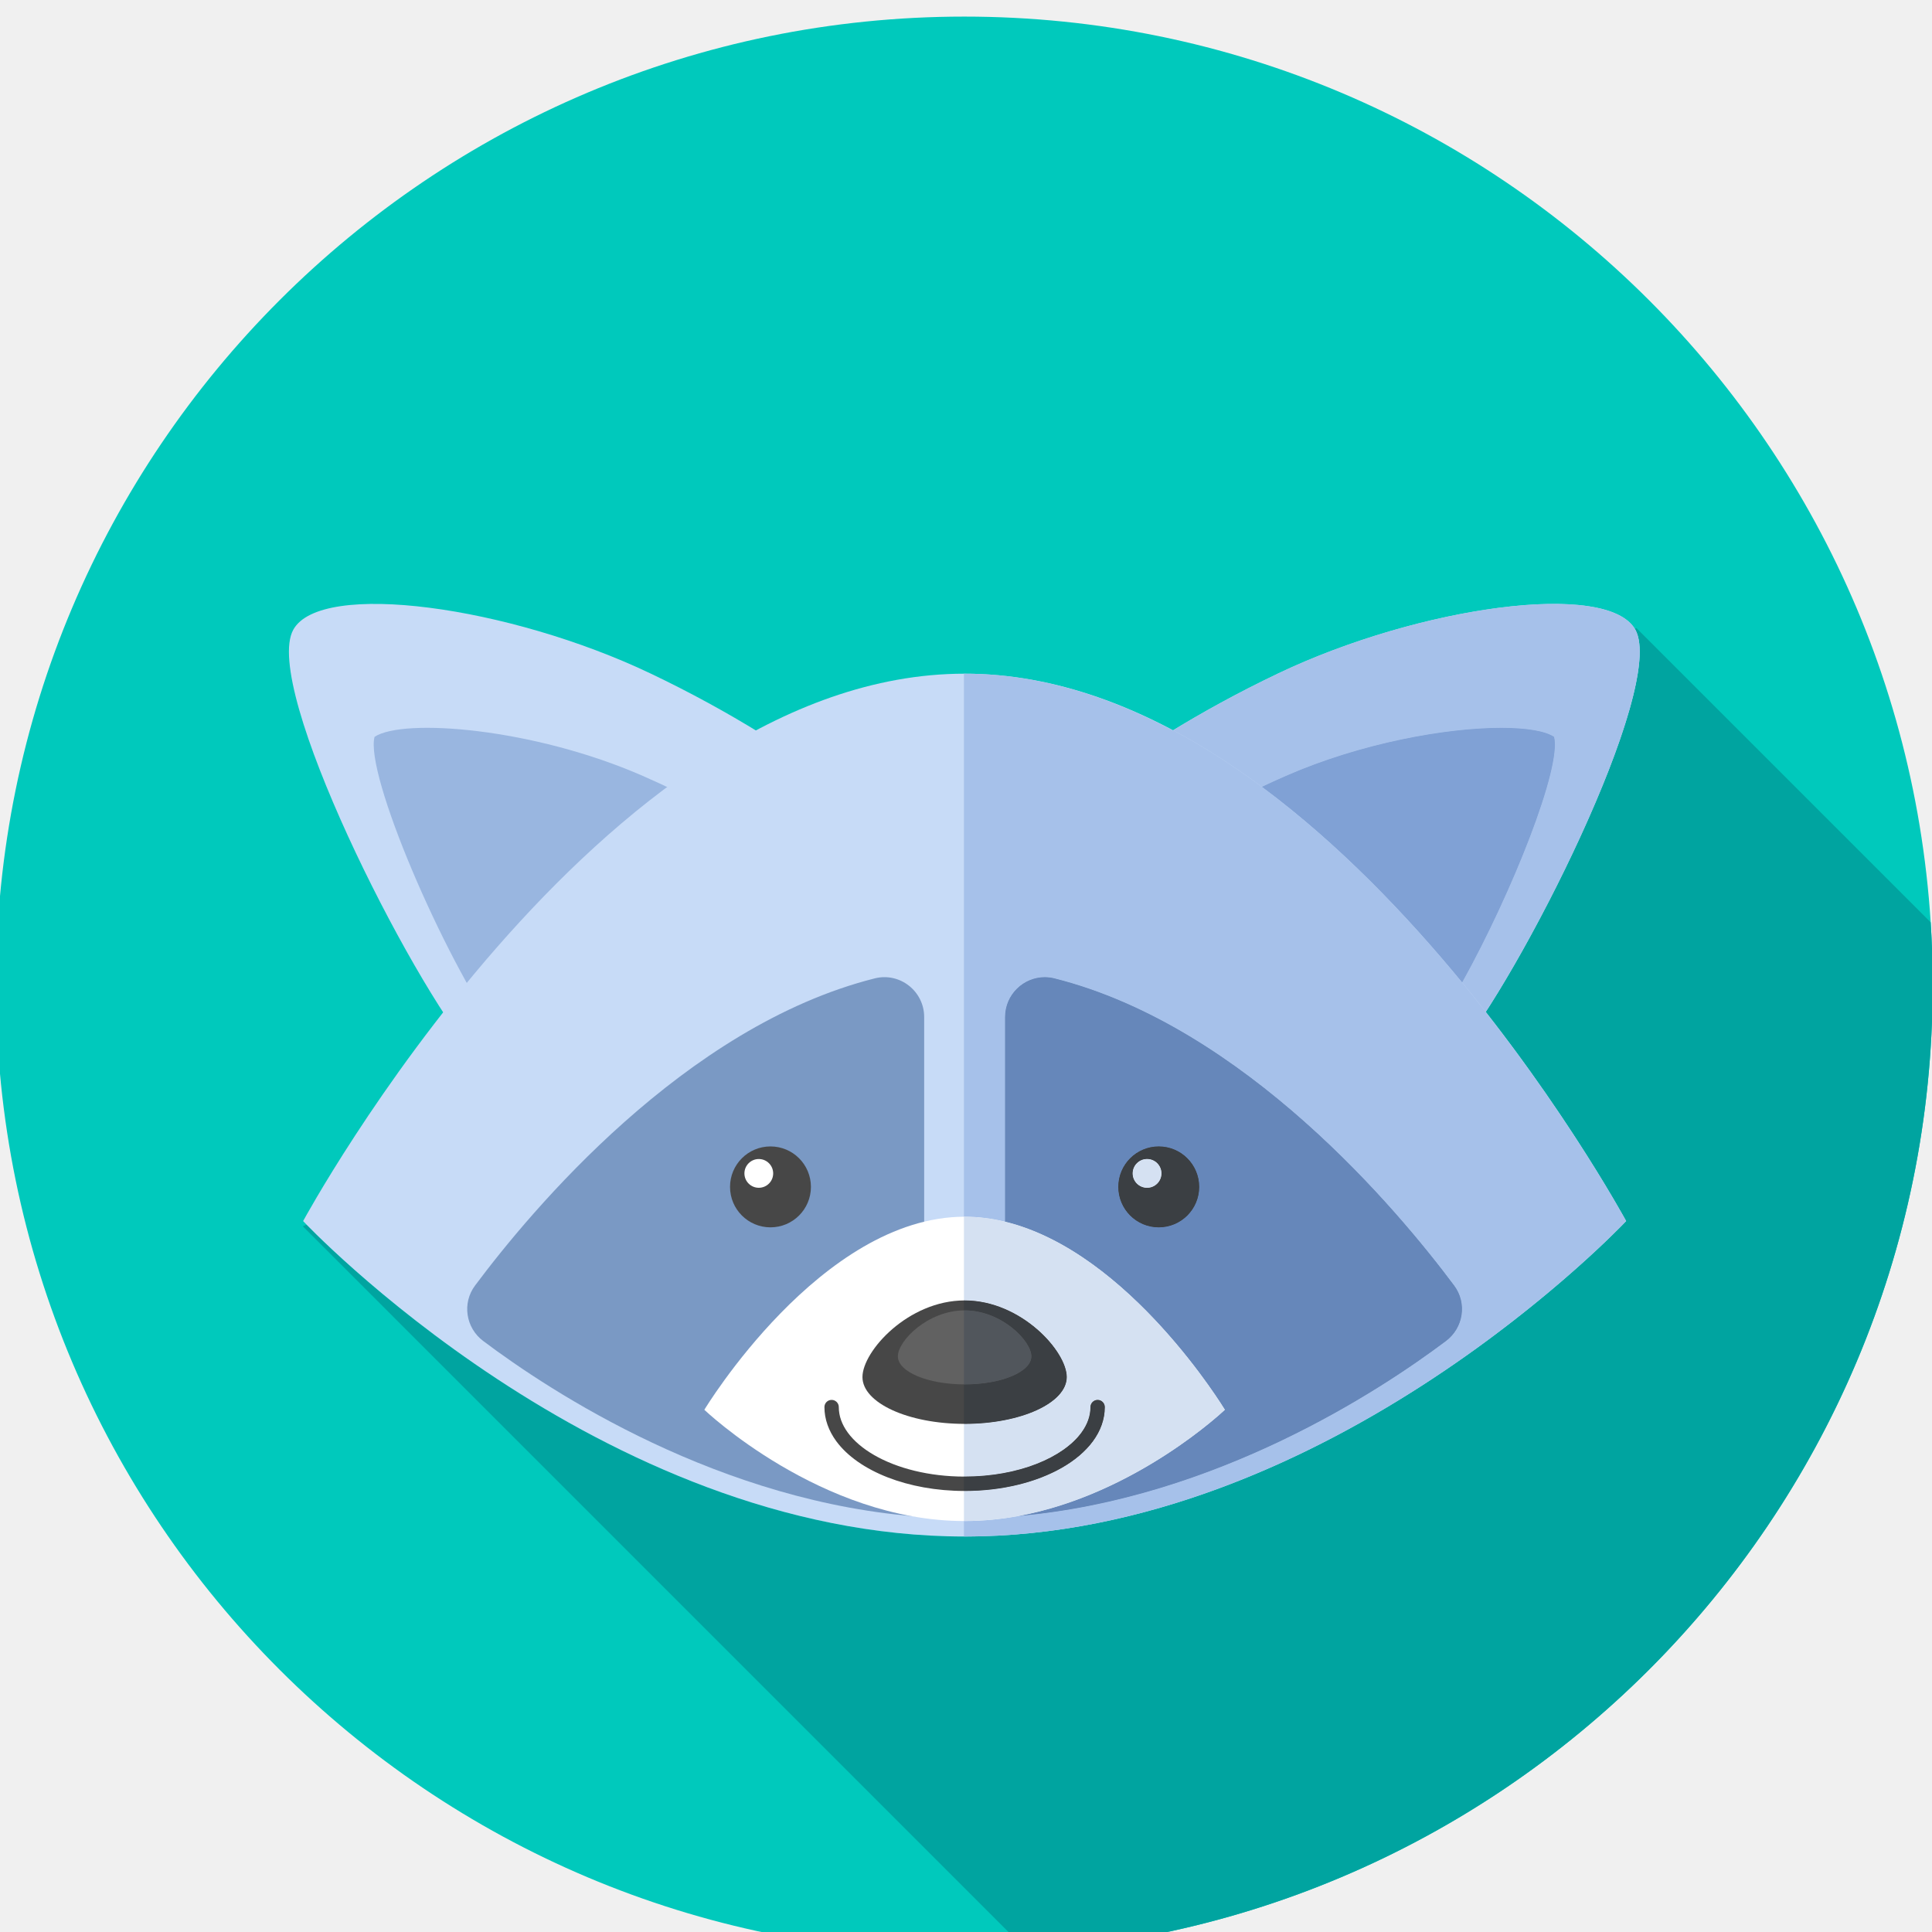
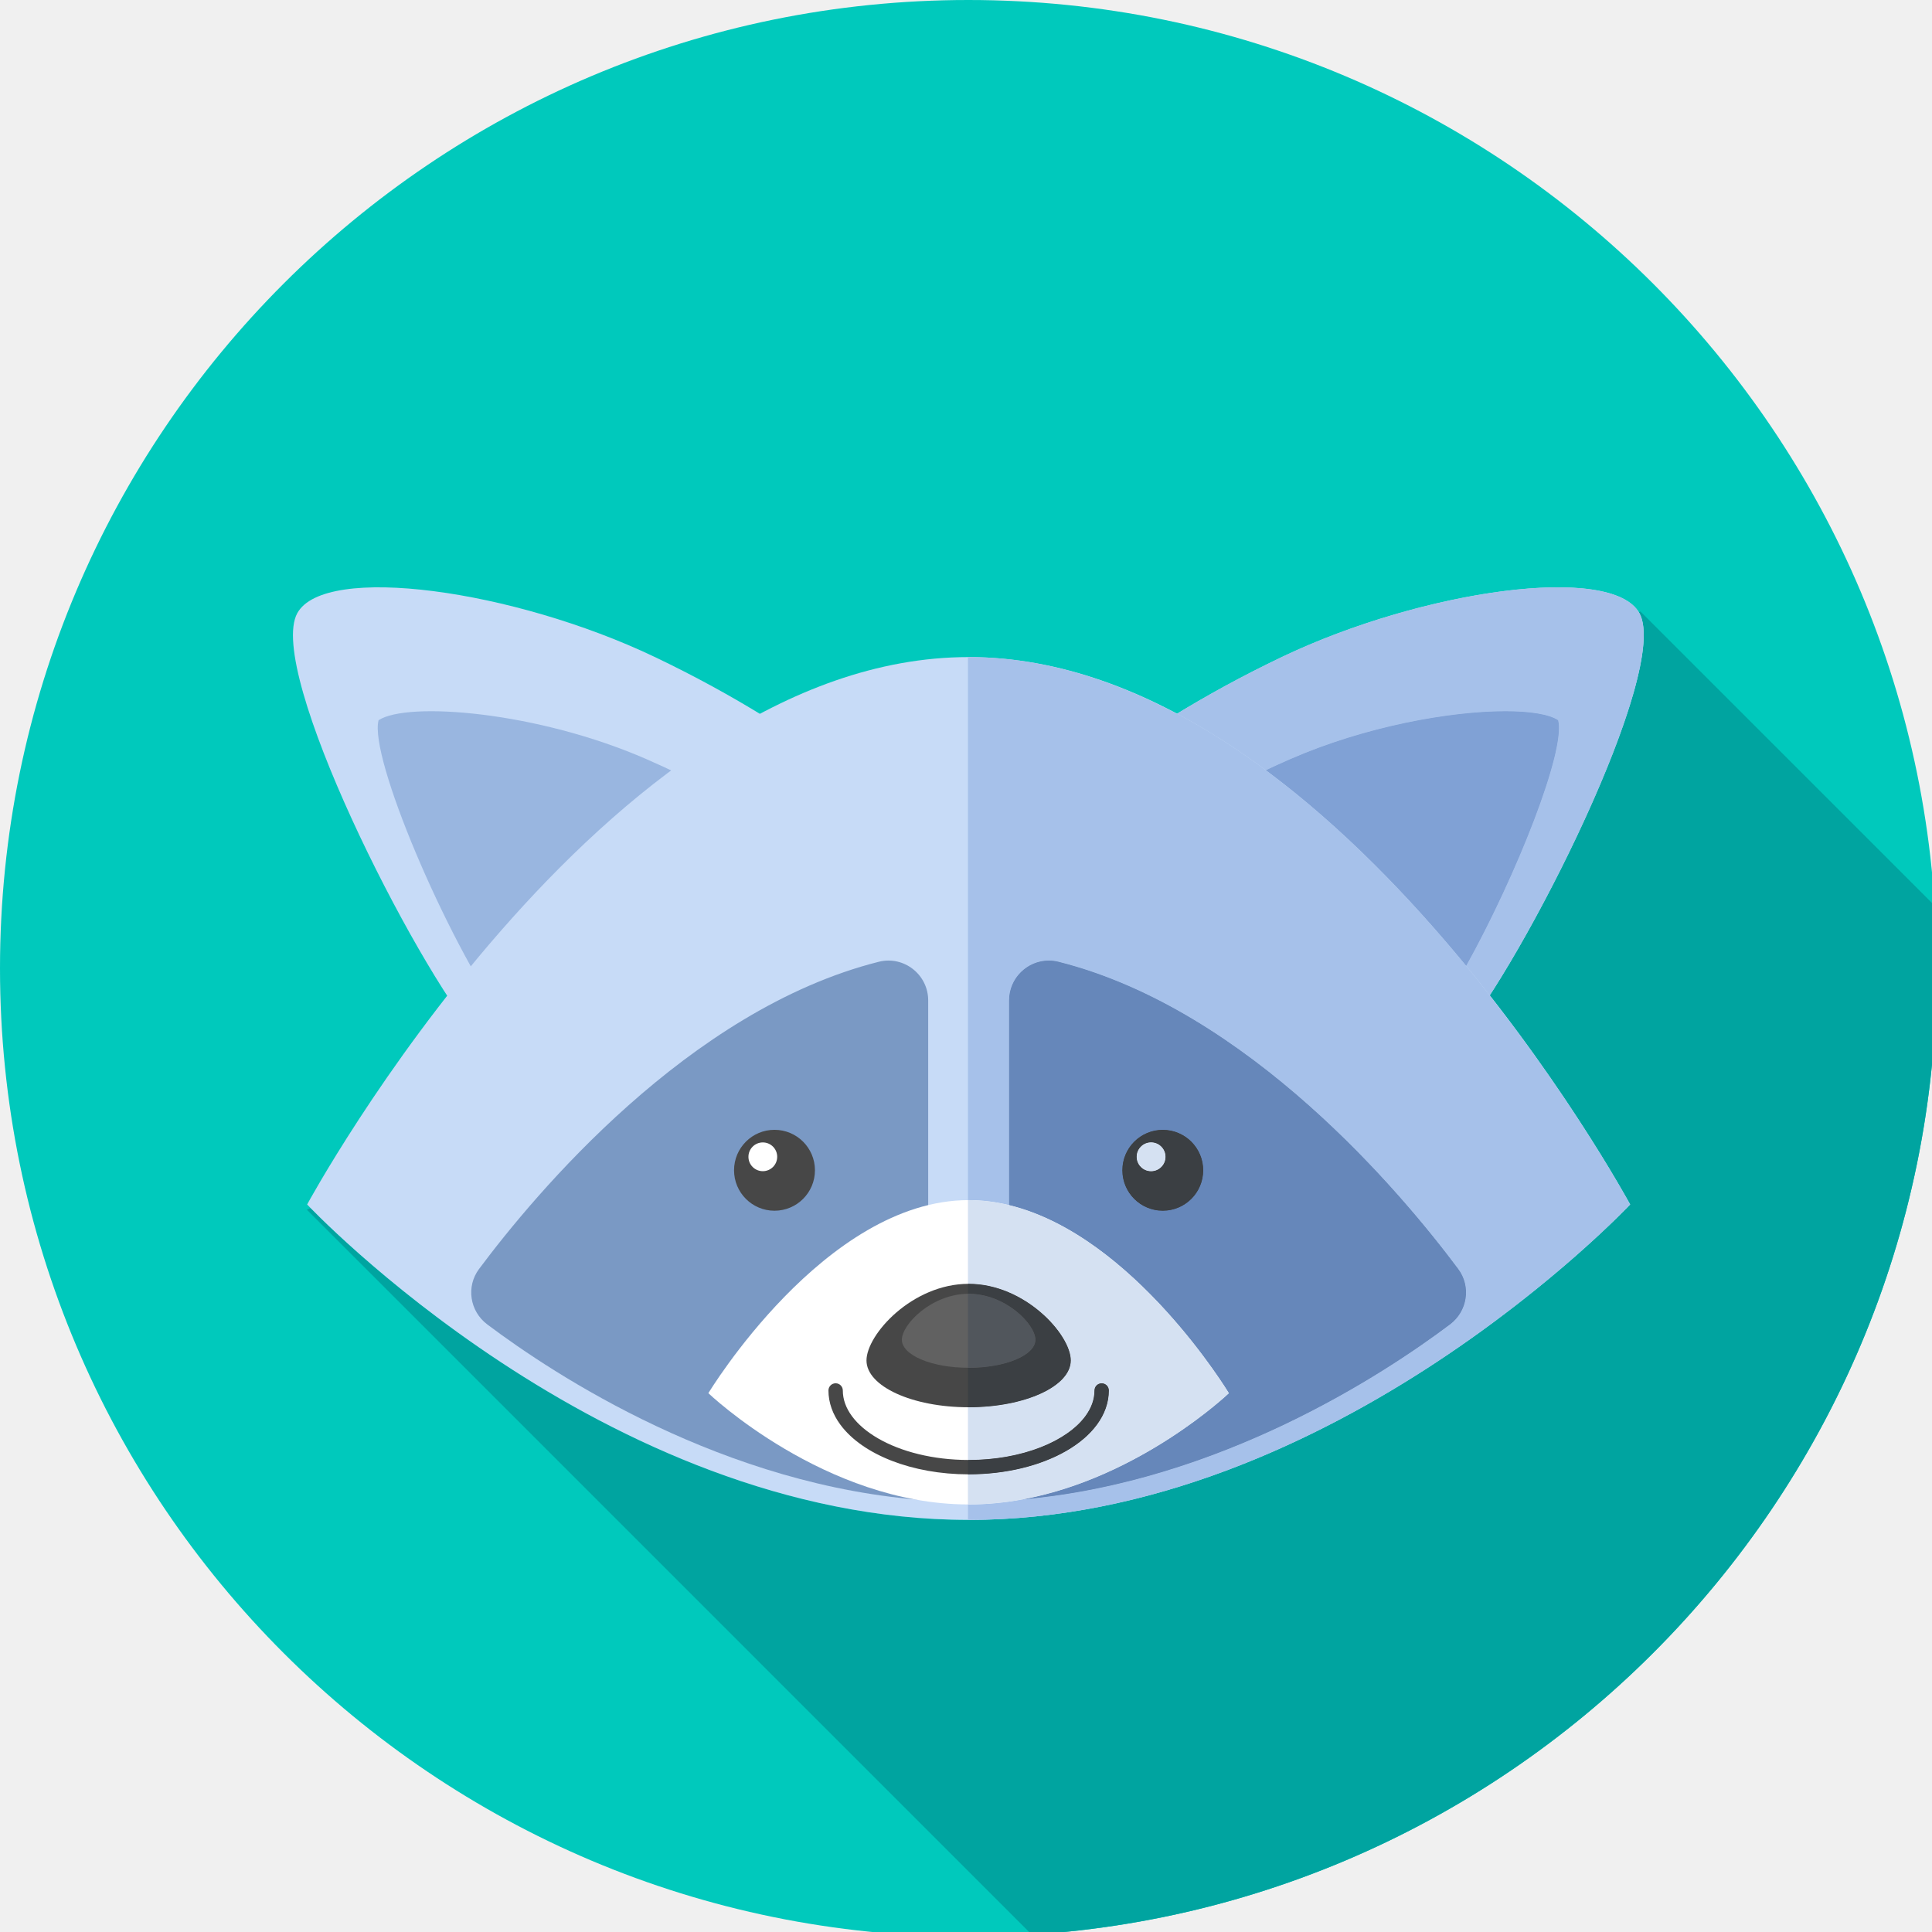
- <svg xmlns="http://www.w3.org/2000/svg" xmlns:xlink="http://www.w3.org/1999/xlink" version="1.1" x="0px" y="0px" width="174px" height="174px" viewBox="194.424 212.788 174 174" enable-background="new 194.424 212.788 174 174" xml:space="preserve">
+ <svg xmlns="http://www.w3.org/2000/svg" xmlns:xlink="http://www.w3.org/1999/xlink" version="1.1" x="0px" y="0px" width="174px" height="174px" viewBox="0 0 174 174" enable-background="new 0 0 174 174" xml:space="preserve">
  <defs>
</defs>
+   <path fill="#00C9BC" d="M174.424,87.212c0,48.166-39.047,87.212-87.213,87.212C39.047,174.424,0,135.378,0,87.212S39.047,0,87.211,0  C135.377,0,174.424,39.046,174.424,87.212" />
  <g>
    <defs>
-       <path id="SVGID_12_" d="M0,87.212c0,48.165,39.046,87.212,87.212,87.212    c48.165,0,87.212-39.047,87.212-87.212C174.424,39.046,135.377,0,87.212,0    C39.046,0,0,39.046,0,87.212" />
+       <path id="SVGID_2_" d="M0,87.212c0,48.165,39.046,87.211,87.212,87.211c48.165,0,87.212-39.046,87.212-87.211    C174.424,39.045,135.377,0,87.212,0C39.046,0,0,39.045,0,87.212" />
    </defs>
-     <clipPath id="SVGID_16_">
-       <use xlink:href="#SVGID_12_" overflow="visible" />
+     <clipPath id="SVGID_4_">
+       <use xlink:href="#SVGID_2_" overflow="visible" />
    </clipPath>
-     <g clip-path="url(#SVGID_16_)">
+     <g clip-path="url(#SVGID_4_)">
      <defs>
-         <polyline id="SVGID_14_" points="47.617,229.656 242.288,229.656 242.288,42.061 47.617,42.061      47.617,229.656    " />
+         <polyline id="SVGID_3_" points="27.633,233.854 239.533,233.854 239.533,55.068 27.633,55.068 27.633,233.854    " />
      </defs>
-       <clipPath id="SVGID_18_">
-         <use xlink:href="#SVGID_14_" overflow="visible" />
+       <clipPath id="SVGID_5_">
+         <use xlink:href="#SVGID_3_" overflow="visible" />
      </clipPath>
-       <path clip-path="url(#SVGID_18_)" fill="#EDB4C5" d="M126.174,165.258    c-7.942,3.972-16.578,6.769-25.673,8.16v0    C109.596,172.027,118.231,169.23,126.174,165.258 M126.215,165.237    c-0.003,0.001-0.005,0.002-0.007,0.003C126.21,165.24,126.212,165.239,126.215,165.237     M173.639,75.457c0.518,3.845,0.785,7.769,0.785,11.755l0,0    C174.424,83.226,174.156,79.301,173.639,75.457L173.639,75.457" />
-       <path clip-path="url(#SVGID_18_)" fill="#D64C6F" d="M140.757,42.576c0.145,0.31,0.253,0.686,0.328,1.12    c0.001,0,0.001,0.001,0.001,0.002c0.001,0.006,0.002,0.013,0.003,0.019    c0,0.001,0.001,0.002,0.001,0.003c0.001,0.006,0.002,0.012,0.003,0.018    c0,0.002,0.001,0.004,0.001,0.006c0.001,0.004,0.002,0.01,0.002,0.014    c0.001,0.003,0.001,0.006,0.002,0.01c0.001,0.003,0.001,0.006,0.002,0.01    c0,0.005,0.001,0.01,0.002,0.015c0,0.002,0.001,0.004,0.001,0.007    c0.001,0.005,0.002,0.011,0.003,0.017c0,0.002,0,0.004,0.001,0.006    c0.001,0.006,0.002,0.013,0.003,0.019c0,0.001,0,0.001,0,0.002    c0.07,0.458,0.105,0.978,0.109,1.548v0.012c0,0.056,0,0.114,0,0.171v0.011    c-0.004,0.623-0.044,1.303-0.117,2.033c-0.901,8.97-6.827,25.235-11.997,30.015    c4.427,8.431,7.294,17.378,7.361,25.342c0,0.002,0,0.003,0,0.005    c0,0.029,0,0.058,0.001,0.088c0,0.003,0,0.007,0,0.01c0,0.028,0,0.057,0,0.085    c0,0.003,0,0.006,0,0.009c0,0.029,0,0.059,0,0.088l0,0l0,0l0,0    c0,14.535-35.104,37.709-49.365,37.709c-8.204,0-27.313-9.028-39.206-20.156l52.605,52.605    c9.095-1.391,17.73-4.188,25.673-8.16c0.012-0.006,0.021-0.011,0.034-0.017    c0.002-0.001,0.004-0.002,0.007-0.003c28.584-14.317,48.209-43.88,48.209-78.025    c0-3.986-0.268-7.911-0.785-11.755L140.757,42.576" />
+       <path clip-path="url(#SVGID_5_)" fill="#43D0D9" d="M174.245,81.573c0.118,1.863,0.179,3.746,0.179,5.639l0,0    C174.424,85.318,174.363,83.436,174.245,81.573L174.245,81.573" />
+       <path clip-path="url(#SVGID_5_)" fill="#00A4A0" d="M147.741,55.069l-0.146,0.065c0.018,0.029,0.034,0.058,0.051,0.088    c2.438,4.429-7.066,24.522-13.474,34.418c7.858,10.031,12.567,18.699,12.641,18.834c0,0,0,0,0,0s0.001,0,0.001,0.001l0,0l0,0l0,0    l0,0l0,0c0,0-0.012,0.012-0.033,0.035c-1.063,1.118-27.315,28.375-59.543,28.375l-0.032-0.001    c-30.829-0.016-56.18-24.964-59.235-28.089l-0.338,0.151l65.29,65.291c45.502-2.942,81.501-40.781,81.501-87.027    c0-1.894-0.061-3.776-0.179-5.639L147.741,55.069" />
    </g>
  </g>
+   <path fill="#C7DBF7" d="M43.085,93.572c-5.804-6.817-19.146-33.194-16.31-38.35c2.47-4.484,19.467-2.119,32.17,3.935  c7.287,3.473,13.156,7.27,17.537,10.625C65.35,77.712,54.217,85.642,43.085,93.572" />
+   <path fill="#99B6E0" d="M45.413,91.914c-5.235-7.439-12.199-23.747-11.317-27.05c2.594-1.707,14.281-0.8,24.158,3.521  c4.081,1.785,8.002,3.896,11.508,6.185L45.413,91.914z" />
+   <path fill="#C7DBF7" d="M131.338,93.572c5.805-6.817,19.146-33.194,16.309-38.35c-2.469-4.484-19.465-2.119-32.168,3.935  c-7.288,3.473-13.157,7.27-17.537,10.625C109.074,77.712,120.206,85.642,131.338,93.572" />
+   <path fill="#99B6E0" d="M129.01,91.914c5.235-7.439,12.199-23.747,11.317-27.05c-2.595-1.707-14.281-0.8-24.158,3.521  c-4.081,1.785-8.002,3.896-11.507,6.185L129.01,91.914" />
+   <path fill="#C7DBF7" d="M146.814,108.477c0,0-26.674,28.409-59.576,28.409c-32.903,0-59.576-28.409-59.576-28.409  s26.673-49.299,59.576-49.299C120.141,59.178,146.814,108.477,146.814,108.477" />
+   <path fill="#7A99C4" d="M79.147,86.619c-17.136,4.313-31.003,20.968-36.001,27.665c-1.182,1.582-0.842,3.809,0.736,4.994  c6.024,4.529,21.36,14.628,39.713,15.854V90.102C83.596,87.773,81.404,86.052,79.147,86.619" />
+   <path fill="#7A99C4" d="M90.881,135.133c18.352-1.227,33.688-11.326,39.711-15.854c1.578-1.186,1.918-3.412,0.738-4.993  c-4.998-6.698-18.867-23.354-36.002-27.665c-2.257-0.568-4.447,1.153-4.447,3.481V135.133" />
+   <path fill="#FFFFFF" d="M110.68,125.473c0,0-10.495,10.021-23.441,10.021c-12.947,0-23.442-10.021-23.442-10.021  s10.495-17.388,23.442-17.388C100.185,108.085,110.68,125.473,110.68,125.473" />
+   <path fill="#474747" d="M96.438,122.524c0,2.329-4.119,4.217-9.199,4.217c-5.082,0-9.201-1.888-9.201-4.217s4.119-6.9,9.201-6.9  C92.318,115.624,96.438,120.195,96.438,122.524" />
+   <path fill="#616161" d="M93.25,120.659c0,1.396-2.692,2.527-6.012,2.527c-3.32,0-6.013-1.132-6.013-2.527  c0-1.396,2.692-4.138,6.013-4.138C90.558,116.521,93.25,119.263,93.25,120.659" />
+   <path fill="#474747" d="M98.57,125.229c-0.001,0.8-0.276,1.568-0.816,2.306c-0.807,1.104-2.224,2.108-4.053,2.818  c-1.828,0.712-4.059,1.136-6.463,1.135c-3.207,0.001-6.104-0.755-8.147-1.937c-1.023-0.589-1.83-1.282-2.369-2.017  c-0.54-0.738-0.815-1.506-0.816-2.306c0-0.358-0.29-0.647-0.647-0.647s-0.647,0.29-0.647,0.647  c-0.001,1.108,0.394,2.157,1.066,3.072c1.013,1.375,2.633,2.48,4.628,3.259c1.997,0.777,4.377,1.223,6.934,1.224  c3.409-0.002,6.503-0.791,8.794-2.109c1.145-0.661,2.093-1.456,2.766-2.374c0.673-0.915,1.068-1.964,1.067-3.072  c0-0.358-0.29-0.647-0.647-0.647S98.57,124.872,98.57,125.229L98.57,125.229" />
+   <path fill="#474747" d="M73.396,105.398c0,2.012-1.631,3.643-3.644,3.643c-2.011,0-3.642-1.631-3.642-3.643  c0-2.013,1.631-3.644,3.642-3.644C71.766,101.755,73.396,103.386,73.396,105.398" />
+   <path fill="#FFFFFF" d="M69.996,104.184c0,0.716-0.58,1.295-1.295,1.295s-1.295-0.579-1.295-1.295c0-0.715,0.58-1.295,1.295-1.295  S69.996,103.469,69.996,104.184" />
+   <path fill="#474747" d="M108.365,105.398c0,2.012-1.631,3.643-3.644,3.643c-2.011,0-3.642-1.631-3.642-3.643  c0-2.013,1.631-3.644,3.642-3.644C106.734,101.755,108.365,103.386,108.365,105.398" />
+   <path fill="#FFFFFF" d="M104.965,104.184c0,0.716-0.58,1.295-1.295,1.295s-1.295-0.579-1.295-1.295c0-0.715,0.58-1.295,1.295-1.295  S104.965,103.469,104.965,104.184" />
  <g>
    <defs>
-       <path id="SVGID_8_" d="M0.206,301.496c0,48.164,39.045,87.211,87.211,87.211    s87.211-39.047,87.211-87.211c0-48.167-39.045-87.212-87.211-87.212    S0.206,253.329,0.206,301.496" />
+       <polyline id="SVGID_1_" points="87.176,136.887 148.038,136.887 148.038,52.896 87.176,52.896 87.176,136.887   " />
    </defs>
-     <clipPath id="SVGID_20_">
-       <use xlink:href="#SVGID_8_" overflow="visible" />
-     </clipPath>
-     <g clip-path="url(#SVGID_20_)">
-       <defs>
-         <polyline id="SVGID_10_" points="28.921,446.904 244.876,446.904 244.876,258.096 28.921,258.096      28.921,446.904    " />
-       </defs>
-       <clipPath id="SVGID_22_">
-         <use xlink:href="#SVGID_10_" overflow="visible" />
-       </clipPath>
-       <path clip-path="url(#SVGID_22_)" fill="#275172" d="M146.407,258.464    c0.022,0.039,0.044,0.079,0.065,0.121c0,0,0,0,0,0.001    c0.004,0.006,0.006,0.011,0.009,0.017c0.001,0.001,0.001,0.001,0.002,0.002    c0.003,0.005,0.005,0.01,0.008,0.016c0,0,0.001,0.001,0.001,0.002    c0.003,0.005,0.006,0.011,0.008,0.016c0.001,0.001,0.001,0.002,0.002,0.002    c0.002,0.005,0.005,0.011,0.008,0.017c0,0.001,0.001,0.001,0.001,0.002    c0.003,0.005,0.005,0.011,0.008,0.016c0,0.001,0.001,0.002,0.001,0.003    c0.003,0.005,0.006,0.012,0.009,0.017c0,0,0,0.001,0,0.001    c0.003,0.006,0.006,0.012,0.009,0.018c0,0.001,0,0.001,0.001,0.002    c0.002,0.006,0.005,0.012,0.008,0.018c0,0,0.001,0.001,0.001,0.001    c0.003,0.006,0.005,0.012,0.008,0.018c0,0,0.001,0.001,0.001,0.001    c0.035,0.08,0.068,0.162,0.1,0.248v0c0.006,0.014,0.011,0.028,0.016,0.042    l0.001,0.001c0.002,0.007,0.005,0.014,0.007,0.021v0    c0.003,0.007,0.005,0.014,0.008,0.021c0,0,0,0.001,0,0.001    c0.025,0.073,0.05,0.148,0.072,0.227v0.001c0.005,0.015,0.009,0.03,0.014,0.045    c0,0.001,0,0.001,0,0.002c0.002,0.007,0.004,0.014,0.006,0.021    c0.001,0.001,0.001,0.002,0.001,0.003c0.002,0.006,0.004,0.013,0.006,0.02    c0,0.001,0.001,0.002,0.001,0.004c0.002,0.007,0.004,0.013,0.006,0.02    c0,0.001,0,0.003,0.001,0.004c0.002,0.006,0.003,0.013,0.005,0.019    c0,0.001,0.001,0.004,0.001,0.005c0.002,0.006,0.004,0.013,0.006,0.019    c0,0.001,0,0.003,0.001,0.004c0.002,0.007,0.003,0.013,0.005,0.02    c0,0.001,0.001,0.003,0.001,0.004c0.002,0.007,0.004,0.015,0.006,0.022    c0,0,0,0.001,0,0.001c0.002,0.008,0.004,0.015,0.006,0.022    c0,0,0,0.002,0.001,0.002c0.01,0.042,0.02,0.082,0.029,0.125c0,0,0,0,0,0    c0.002,0.008,0.004,0.016,0.005,0.024c0.001,0.001,0.001,0.002,0.001,0.003    c0.002,0.007,0.003,0.015,0.005,0.022c0.001,0.002,0.001,0.003,0.001,0.005    c0.002,0.007,0.003,0.012,0.004,0.019c0.001,0.003,0.002,0.007,0.003,0.01    c0.001,0.005,0.002,0.01,0.003,0.015c0.001,0.004,0.001,0.007,0.002,0.011    c0.001,0.004,0.002,0.008,0.003,0.013c0.001,0.004,0.002,0.008,0.003,0.013    s0.002,0.008,0.002,0.013c0.001,0.005,0.002,0.009,0.003,0.014    c0.001,0.003,0.002,0.006,0.002,0.01c0.001,0.005,0.003,0.011,0.004,0.016    c0,0.003,0.001,0.006,0.002,0.01c0.001,0.005,0.002,0.011,0.003,0.016    c0,0.003,0.001,0.006,0.002,0.009c0.001,0.006,0.002,0.011,0.003,0.017    c0,0.003,0.001,0.006,0.002,0.01c0.001,0.005,0.002,0.011,0.003,0.017    c0,0.002,0.001,0.005,0.001,0.007c0.001,0.006,0.003,0.013,0.004,0.019    c0,0.002,0.001,0.004,0.001,0.006c0.001,0.007,0.002,0.013,0.004,0.02    c0,0.001,0,0.002,0,0.004c0.002,0.007,0.003,0.015,0.004,0.022l0.001,0    c1.378,7.828-6.289,31.51-13.296,39.507c5.8,8.497,9.833,16.106,11.485,19.375    c0.55,1.087,0.836,1.693,0.836,1.693l-45.995,28.379l-0.905,0.555l-9.323,5.75    c-0.709,0.437-1.51,0.654-2.311,0.654c-0.198,0-0.397-0.013-0.595-0.04    c-0.599-0.081-1.184-0.286-1.717-0.614l-9.146-5.639l-0.176-0.111l-0.904-0.555    L29.179,320.781l-0.258,0.139l67.344,67.344c44.011-4.435,78.363-41.591,78.363-86.768    c0-5.586-0.524-11.045-1.528-16.339L146.407,258.464" />
-     </g>
-   </g>
-   <path fill="#00C9BC" d="M368.485,301.495c0,48.166-39.047,87.212-87.213,87.212  c-48.164,0-87.211-39.046-87.211-87.212s39.047-87.212,87.211-87.212  C329.438,214.283,368.485,253.329,368.485,301.495" />
-   <g>
-     <defs>
-       <path id="SVGID_4_" d="M194.062,301.495c0,48.165,39.046,87.211,87.212,87.211    c48.165,0,87.212-39.046,87.212-87.211c0-48.167-39.047-87.212-87.212-87.212    C233.107,214.283,194.062,253.328,194.062,301.495" />
-     </defs>
-     <clipPath id="SVGID_24_">
-       <use xlink:href="#SVGID_4_" overflow="visible" />
-     </clipPath>
-     <g clip-path="url(#SVGID_24_)">
-       <defs>
-         <polyline id="SVGID_6_" points="221.694,448.138 433.595,448.138 433.595,269.352 221.694,269.352      221.694,448.138    " />
-       </defs>
-       <clipPath id="SVGID_26_">
-         <use xlink:href="#SVGID_6_" overflow="visible" />
-       </clipPath>
-       <path clip-path="url(#SVGID_26_)" fill="#43D0D9" d="M368.306,295.856    c0.119,1.863,0.18,3.746,0.18,5.639l0,0C368.485,299.602,368.425,297.719,368.306,295.856    L368.306,295.856" />
-       <path clip-path="url(#SVGID_26_)" fill="#00A4A0" d="M341.803,269.353l-0.146,0.065    c0.018,0.029,0.034,0.058,0.051,0.088c2.438,4.429-7.066,24.522-13.474,34.418    c7.858,10.031,12.567,18.699,12.641,18.834v0.001c0.001,0,0.001,0,0.001,0.001l0,0l0,0l0,0l0,0    l0,0c0,0-0.015,0.016-0.044,0.046c-1.21,1.271-27.401,28.364-59.532,28.364l-0.032-0.001    c-30.829-0.017-56.18-24.964-59.235-28.089l-0.338,0.151l65.29,65.291    c45.502-2.943,81.501-40.782,81.501-87.027c0-1.894-0.061-3.776-0.18-5.639    L341.803,269.353" />
-     </g>
-   </g>
-   <path fill="#C7DBF7" d="M237.146,307.855c-5.804-6.817-19.146-33.194-16.31-38.35  c2.47-4.484,19.467-2.119,32.17,3.935c7.287,3.473,13.156,7.27,17.537,10.625  C259.411,291.995,248.278,299.925,237.146,307.855" />
-   <path fill="#99B6E0" d="M239.475,306.197c-5.235-7.439-12.199-23.747-11.317-27.05  c2.594-1.707,14.281-0.8,24.158,3.521c4.081,1.785,8.002,3.896,11.508,6.185  L239.475,306.197z" />
-   <path fill="#C7DBF7" d="M325.399,307.855c5.805-6.817,19.146-33.194,16.309-38.35  c-2.469-4.484-19.465-2.119-32.168,3.935c-7.288,3.473-13.157,7.27-17.537,10.625  C303.136,291.995,314.268,299.925,325.399,307.855" />
-   <path fill="#99B6E0" d="M323.071,306.197c5.235-7.439,12.199-23.747,11.317-27.05  c-2.595-1.707-14.281-0.8-24.158,3.521c-4.081,1.785-8.002,3.896-11.507,6.185  L323.071,306.197" />
-   <path fill="#C7DBF7" d="M340.876,322.76c0,0-26.674,28.409-59.576,28.409  c-32.903,0-59.576-28.409-59.576-28.409s26.673-49.299,59.576-49.299  C314.202,273.461,340.876,322.76,340.876,322.76" />
-   <path fill="#7A99C4" d="M273.209,300.902c-17.136,4.312-31.003,20.968-36.001,27.665  c-1.182,1.582-0.842,3.809,0.736,4.994c6.024,4.529,21.36,14.628,39.713,15.854v-45.031  C277.657,302.057,275.466,300.335,273.209,300.902" />
-   <path fill="#7A99C4" d="M284.942,349.416c18.352-1.227,33.688-11.326,39.711-15.854  c1.578-1.186,1.918-3.412,0.738-4.993c-4.998-6.698-18.867-23.354-36.002-27.665  c-2.257-0.568-4.447,1.153-4.447,3.481V349.416" />
-   <path fill="#FFFFFF" d="M304.741,339.756c0,0-10.495,10.021-23.441,10.021  c-12.947,0-23.442-10.021-23.442-10.021s10.495-17.388,23.442-17.388  C294.246,322.368,304.741,339.756,304.741,339.756" />
-   <path fill="#474747" d="M290.499,336.808c0,2.329-4.119,4.217-9.199,4.217  c-5.082,0-9.201-1.888-9.201-4.217s4.119-6.9,9.201-6.9  C286.38,329.907,290.499,334.479,290.499,336.808" />
-   <path fill="#616161" d="M287.312,334.942c0,1.396-2.692,2.527-6.012,2.527  c-3.32,0-6.013-1.132-6.013-2.527c0-1.396,2.692-4.138,6.013-4.138  C284.619,330.805,287.312,333.546,287.312,334.942" />
-   <path fill="#474747" d="M292.632,339.513c-0.001,0.8-0.276,1.568-0.816,2.306  c-0.807,1.104-2.225,2.108-4.053,2.818c-1.828,0.713-4.058,1.136-6.463,1.136  c-3.207,0.002-6.104-0.755-8.147-1.937c-1.023-0.589-1.83-1.281-2.369-2.018  c-0.54-0.738-0.815-1.506-0.816-2.306c0-0.357-0.29-0.647-0.647-0.647  s-0.647,0.29-0.647,0.647c-0.001,1.108,0.395,2.157,1.066,3.072  c1.013,1.374,2.633,2.479,4.628,3.259c1.997,0.777,4.377,1.224,6.934,1.224  c3.409-0.002,6.503-0.791,8.794-2.109c1.146-0.661,2.093-1.456,2.766-2.373  c0.673-0.915,1.068-1.964,1.067-3.072c0-0.357-0.29-0.647-0.647-0.647  S292.632,339.155,292.632,339.513L292.632,339.513" />
-   <path fill="#474747" d="M267.458,319.682c0,2.012-1.631,3.643-3.644,3.643  c-2.011,0-3.642-1.631-3.642-3.643c0-2.013,1.631-3.644,3.642-3.644  C265.827,316.038,267.458,317.669,267.458,319.682" />
-   <path fill="#FFFFFF" d="M264.058,318.467c0,0.716-0.58,1.295-1.295,1.295  s-1.295-0.579-1.295-1.295c0-0.715,0.58-1.295,1.295-1.295  S264.058,317.752,264.058,318.467" />
-   <path fill="#474747" d="M302.427,319.682c0,2.012-1.631,3.643-3.644,3.643  c-2.011,0-3.642-1.631-3.642-3.643c0-2.013,1.631-3.644,3.642-3.644  C300.796,316.038,302.427,317.669,302.427,319.682" />
-   <path fill="#FFFFFF" d="M299.026,318.467c0,0.716-0.58,1.295-1.295,1.295  s-1.295-0.579-1.295-1.295c0-0.715,0.58-1.295,1.295-1.295  S299.026,317.752,299.026,318.467" />
-   <g>
-     <defs>
-       <polyline id="SVGID_3_" points="281.237,351.17 342.1,351.17 342.1,267.179 281.237,267.179     281.237,351.17   " />
-     </defs>
-     <clipPath id="SVGID_28_">
-       <use xlink:href="#SVGID_3_" overflow="visible" />
-     </clipPath>
-     <path clip-path="url(#SVGID_28_)" fill="#00B1B2" d="M323.114,268.701   c-4.532,1.081-9.297,2.701-13.574,4.74l0,0l0,0   C313.817,271.402,318.582,269.782,323.114,268.701 M323.316,268.652   c-0.062,0.015-0.125,0.03-0.188,0.045C323.19,268.682,323.254,268.667,323.316,268.652" />
-     <path clip-path="url(#SVGID_28_)" fill="#009198" d="M340.832,322.806   c-1.21,1.271-27.401,28.363-59.532,28.363c-0.01,0-0.022,0-0.032,0l0.032,0.001   C313.431,351.17,339.622,324.076,340.832,322.806 M340.876,322.76L340.876,322.76   L340.876,322.76 M340.875,322.758v0.001V322.758" />
-     <path clip-path="url(#SVGID_28_)" fill="#A6C1EA" d="M334.473,267.179h-0.195   c-3.129,0.01-6.949,0.53-10.961,1.474c-0.062,0.015-0.126,0.03-0.188,0.045   c-0.005,0.001-0.009,0.002-0.014,0.003c-4.532,1.081-9.297,2.701-13.574,4.74l0,0   c-3.485,1.661-6.636,3.395-9.463,5.12c2.759,1.467,5.427,3.189,7.99,5.092   c0.715-0.338,1.437-0.666,2.163-0.984c6.799-2.974,14.455-4.331,19.413-4.331   c2.245,0,3.937,0.278,4.745,0.81c0.718,2.689-3.766,14-8.281,22.125   c0.731,0.89,1.44,1.775,2.125,2.649c6.407-9.893,15.914-29.985,13.476-34.415   C340.835,267.921,338.145,267.192,334.473,267.179" />
-     <path clip-path="url(#SVGID_28_)" fill="#80A1D5" d="M329.644,278.337c-4.958,0-12.614,1.357-19.413,4.331   c-0.727,0.318-1.448,0.646-2.163,0.984c6.884,5.107,13.006,11.498,18.04,17.621   c4.516-8.125,8.999-19.436,8.281-22.125C333.58,278.616,331.889,278.337,329.644,278.337" />
-     <path clip-path="url(#SVGID_28_)" fill="#A6C1EA" d="M281.3,273.462l-0.062,0.002v48.904   c0.021,0,0.042,0,0.062,0c1.239,0,2.455,0.159,3.643,0.447v-18.431   c0-2.024,1.657-3.591,3.573-3.591c0.287,0,0.58,0.035,0.874,0.109   c17.135,4.312,31.004,20.967,36.002,27.665c1.18,1.581,0.84,3.808-0.738,4.993   c-5.89,4.428-20.68,14.181-38.488,15.76c-1.569,0.289-3.197,0.456-4.865,0.456   c-0.021,0-0.042,0-0.062,0v1.391l0.03,0.001c0.01,0,0.022,0,0.032,0   c32.131,0,58.322-27.093,59.532-28.363c0.029-0.03,0.044-0.046,0.044-0.046l0,0l0,0l0,0   c0-0.001,0-0.001-0.001-0.001v-0.001c-0.074-0.137-4.793-8.805-12.646-18.83   c0.001-0.002,0.003-0.004,0.004-0.006c-0.685-0.874-1.394-1.76-2.125-2.649   c-5.034-6.123-11.156-12.514-18.04-17.621c-2.563-1.902-5.231-3.625-7.99-5.092   c-0.007,0.004-0.014,0.008-0.021,0.012C294.157,275.438,287.855,273.462,281.3,273.462" />
-     <path clip-path="url(#SVGID_28_)" fill="#6687BA" d="M298.783,323.324c-2.011,0-3.642-1.631-3.642-3.643   c0-2.013,1.631-3.644,3.642-3.644c2.013,0,3.644,1.631,3.644,3.644   C302.427,321.693,300.796,323.324,298.783,323.324 M288.516,300.794   c-1.916,0-3.573,1.566-3.573,3.591v18.431c11.216,2.722,19.799,16.94,19.799,16.94   s-7.965,7.605-18.576,9.565c17.809-1.579,32.599-11.332,38.488-15.76   c1.578-1.186,1.918-3.412,0.738-4.993c-4.998-6.698-18.867-23.354-36.002-27.665   C289.096,300.829,288.803,300.794,288.516,300.794" />
-     <path clip-path="url(#SVGID_28_)" fill="#D5E1F2" d="M281.3,322.368c-0.021,0-0.042,0-0.062,0v7.539   c0.021,0,0.042,0,0.062,0c5.08,0,9.199,4.571,9.199,6.9s-4.119,4.217-9.199,4.217   c-0.021,0-0.042,0-0.062,0v4.748c0.018,0,0.035,0,0.053,0c0.003,0,0.007,0,0.01,0   c2.405,0,4.635-0.423,6.463-1.136c1.828-0.71,3.246-1.714,4.053-2.818   c0.54-0.737,0.815-1.506,0.816-2.306l0,0c0-0.357,0.29-0.647,0.647-0.647   s0.647,0.29,0.647,0.647c0.001,1.108-0.395,2.157-1.067,3.072   c-0.673,0.917-1.62,1.712-2.766,2.373c-2.291,1.318-5.385,2.107-8.794,2.109   c-0.021,0-0.042,0-0.062,0v2.71c0.021,0,0.042,0,0.062,0c1.668,0,3.296-0.167,4.865-0.456   c10.611-1.96,18.576-9.565,18.576-9.565s-8.583-14.219-19.799-16.94   C283.755,322.527,282.539,322.368,281.3,322.368" />
-     <path clip-path="url(#SVGID_28_)" fill="#3B3F43" d="M281.3,329.907c-0.021,0-0.042,0-0.062,0v0.897   c0.021,0,0.042,0,0.062,0c3.319,0,6.012,2.741,6.012,4.138c0,1.396-2.692,2.527-6.012,2.527   c-0.021,0-0.042,0-0.062,0v3.555c0.021,0,0.042,0,0.062,0c5.08,0,9.199-1.888,9.199-4.217   S286.38,329.907,281.3,329.907" />
-     <path clip-path="url(#SVGID_28_)" fill="#51565C" d="M281.3,330.805c-0.021,0-0.042,0-0.062,0v6.665   c0.021,0,0.042,0,0.062,0c3.319,0,6.012-1.132,6.012-2.527   C287.312,333.546,284.619,330.805,281.3,330.805" />
-     <path clip-path="url(#SVGID_28_)" fill="#3B3F43" d="M293.279,338.865c-0.357,0-0.647,0.29-0.647,0.647l0,0   c-0.001,0.8-0.276,1.568-0.816,2.306c-0.807,1.104-2.225,2.108-4.053,2.818   c-1.828,0.713-4.058,1.136-6.463,1.136c-0.003,0-0.007,0-0.01,0c-0.018,0-0.035,0-0.053,0   v1.295c0.021,0,0.042,0,0.062,0c3.409-0.002,6.503-0.791,8.794-2.109   c1.146-0.661,2.093-1.456,2.766-2.373c0.673-0.915,1.068-1.964,1.067-3.072   C293.927,339.155,293.637,338.865,293.279,338.865" />
-     <path clip-path="url(#SVGID_28_)" fill="#3B3F43" d="M297.731,319.762c-0.715,0-1.295-0.579-1.295-1.295   c0-0.715,0.58-1.295,1.295-1.295s1.295,0.58,1.295,1.295   C299.026,319.183,298.446,319.762,297.731,319.762 M298.783,316.038   c-2.011,0-3.642,1.631-3.642,3.644c0,2.012,1.631,3.643,3.642,3.643   c2.013,0,3.644-1.631,3.644-3.643C302.427,317.669,300.796,316.038,298.783,316.038" />
-     <path clip-path="url(#SVGID_28_)" fill="#D5E1F2" d="M297.731,317.172c-0.715,0-1.295,0.58-1.295,1.295   c0,0.716,0.58,1.295,1.295,1.295s1.295-0.579,1.295-1.295   C299.026,317.752,298.446,317.172,297.731,317.172" />
-   </g>
-   <g>
-     <defs>
-       <path id="SVGID_1_" d="M194.424,90.263c0,48.165,39.045,87.212,87.211,87.212    s87.211-39.047,87.211-87.212c0-48.166-39.045-87.212-87.211-87.212    S194.424,42.097,194.424,90.263" />
-     </defs>
-     <clipPath id="SVGID_30_">
+     <clipPath id="SVGID_6_">
      <use xlink:href="#SVGID_1_" overflow="visible" />
    </clipPath>
-     <g clip-path="url(#SVGID_30_)">
-       <defs>
-         <polyline id="SVGID_2_" points="226.576,237.008 439.094,237.008 439.094,45.037 226.576,45.037      226.576,237.008    " />
-       </defs>
-       <clipPath id="SVGID_32_">
-         <use xlink:href="#SVGID_2_" overflow="visible" />
-       </clipPath>
-       <path clip-path="url(#SVGID_32_)" fill="#3B9CED" d="M338.43,45.037L338.43,45.037l-0.004,0.002    c0.052,0.057,0.1,0.117,0.146,0.178l0,0c0.991,1.335,0.912,4.969,0.126,9.645    c-0.001,0.006-0.002,0.013-0.003,0.019c-0.002,0.009-0.003,0.017-0.005,0.026    c-1.947,11.543-8.184,29.389-13.271,34.667c6.267,13.139,11.358,25.479,11.358,26.233    h-0.001v0c-0.165,0-0.34,0-0.509,0.007c-0.042,0.002-0.083,0.004-0.124,0.007l0,0    c-4.207,0.065-8.028,0.681-11.549,1.67c-0.002,0-0.002,0.001-0.004,0.001    c-0.009,0.002-0.017,0.005-0.025,0.007c-0.031,0.009-0.064,0.018-0.096,0.027l0,0    c-8.535,2.424-15.307,7.039-21.553,11.318c-4.428,3.034-8.594,5.9-12.935,7.696v0.42l0,0    c0,0.094-0.002,0.187-0.005,0.279c-0.06,1.793-0.692,3.442-1.722,4.767    c-0.003,0.004-0.007,0.009-0.01,0.013c-0.002,0.002-0.004,0.004-0.005,0.007    c-1.508,1.931-3.857,3.171-6.496,3.171c-4.549,0-8.236-3.688-8.236-8.237v-0.375    c-13.62-5.34-28.028-20.354-46.3-20.766c-0.203-0.014-0.421-0.014-0.625-0.014    l61.438,61.438c45.183-3.272,80.824-40.966,80.824-86.982    c0-5.583-0.525-11.047-1.527-16.338L338.43,45.037" />
-     </g>
+     <path clip-path="url(#SVGID_6_)" fill="#00B1B2" d="M116.004,58.91c-0.176,0.082-0.351,0.164-0.525,0.248l0,0l0,0   C115.653,59.074,115.828,58.992,116.004,58.91 M129.255,54.369c-4.351,1.024-8.925,2.548-13.085,4.464   C120.33,56.917,124.904,55.394,129.255,54.369" />
+     <path clip-path="url(#SVGID_6_)" fill="#009198" d="M146.781,108.512c-1.063,1.118-27.315,28.374-59.543,28.374   c-0.01,0-0.022,0-0.032,0l0.032,0.001C119.466,136.887,145.718,109.63,146.781,108.512 M146.814,108.477L146.814,108.477   L146.814,108.477 M146.813,108.475C146.813,108.475,146.813,108.475,146.813,108.475S146.813,108.475,146.813,108.475" />
+     <path clip-path="url(#SVGID_6_)" fill="#A6C1EA" d="M140.405,52.896h-0.184c-3.131,0.009-6.952,0.529-10.967,1.474   c-4.351,1.024-8.925,2.548-13.085,4.464c-0.056,0.025-0.111,0.051-0.166,0.076c-0.176,0.082-0.351,0.164-0.525,0.248l0,0   c-3.485,1.661-6.635,3.395-9.463,5.12c2.759,1.467,5.427,3.189,7.99,5.091c0.715-0.337,1.437-0.666,2.163-0.983   c6.799-2.974,14.455-4.331,19.413-4.331c2.245,0,3.937,0.278,4.745,0.81c0.718,2.689-3.766,14-8.281,22.125   c0.731,0.89,1.439,1.775,2.125,2.649c6.407-9.892,15.914-29.985,13.476-34.415C146.773,53.637,144.081,52.908,140.405,52.896" />
+     <path clip-path="url(#SVGID_6_)" fill="#80A1D5" d="M135.582,64.054c-4.958,0-12.614,1.356-19.413,4.331   c-0.727,0.318-1.448,0.646-2.163,0.983c6.884,5.107,13.006,11.498,18.04,17.621c4.516-8.125,8.999-19.436,8.281-22.125   C139.519,64.333,137.827,64.054,135.582,64.054" />
+     <path clip-path="url(#SVGID_6_)" fill="#A6C1EA" d="M87.238,59.179l-0.063,0.002v48.904c0.021,0,0.042,0,0.063,0   c1.239,0,2.455,0.159,3.643,0.447V90.102c0-2.025,1.656-3.591,3.573-3.591c0.287,0,0.58,0.035,0.874,0.109   c17.135,4.312,31.004,20.967,36.002,27.665c1.18,1.581,0.84,3.808-0.738,4.993c-5.889,4.427-20.679,14.178-38.484,15.759   c-1.57,0.291-3.199,0.457-4.869,0.457c-0.021,0-0.042,0-0.063,0v1.391l0.03,0.001c0.01,0,0.022,0,0.032,0   c32.228,0,58.479-27.256,59.543-28.374c0.021-0.023,0.033-0.035,0.033-0.035l0,0l0,0l0,0c0,0-0.001,0-0.001-0.001s0,0,0,0   c-0.074-0.136-4.793-8.805-12.646-18.831c0.001-0.002,0.003-0.004,0.004-0.006c-0.686-0.874-1.394-1.759-2.125-2.649   c-5.034-6.123-11.156-12.514-18.04-17.621c-2.563-1.902-5.231-3.625-7.99-5.091c-0.007,0.004-0.014,0.008-0.021,0.012   C100.096,61.155,93.794,59.179,87.238,59.179" />
+     <path clip-path="url(#SVGID_6_)" fill="#6687BA" d="M104.722,109.041c-2.011,0-3.642-1.631-3.642-3.643   c0-2.013,1.631-3.644,3.642-3.644c2.013,0,3.644,1.631,3.644,3.644C108.365,107.41,106.734,109.041,104.722,109.041 M94.454,86.511   c-1.917,0-3.573,1.566-3.573,3.591v18.431c11.216,2.722,19.799,16.94,19.799,16.94s-7.962,7.604-18.572,9.564   c17.806-1.581,32.596-11.332,38.484-15.759c1.578-1.186,1.918-3.412,0.738-4.993c-4.998-6.698-18.867-23.354-36.002-27.665   C95.034,86.546,94.741,86.511,94.454,86.511" />
+     <path clip-path="url(#SVGID_6_)" fill="#D5E1F2" d="M87.238,108.085c-0.021,0-0.042,0-0.063,0v7.54c0.021,0,0.042,0,0.063,0   c5.08,0,9.199,4.571,9.199,6.9s-4.119,4.217-9.199,4.217c-0.021,0-0.042,0-0.063,0v4.748c0.017,0,0.034,0,0.052,0   c0.004,0,0.008,0,0.011,0c2.404,0,4.635-0.423,6.463-1.135c1.829-0.71,3.246-1.714,4.053-2.818c0.54-0.738,0.815-1.506,0.816-2.306   l0,0c0-0.358,0.29-0.647,0.647-0.647s0.647,0.29,0.647,0.647c0.001,1.108-0.395,2.157-1.067,3.072   c-0.673,0.917-1.621,1.713-2.766,2.374c-2.291,1.318-5.385,2.107-8.794,2.109c-0.021,0-0.042,0-0.063,0v2.71   c0.021,0,0.042,0,0.063,0c1.67,0,3.299-0.167,4.869-0.457c10.61-1.961,18.572-9.564,18.572-9.564s-8.583-14.219-19.799-16.94   C89.693,108.244,88.478,108.085,87.238,108.085" />
+     <path clip-path="url(#SVGID_6_)" fill="#3B3F43" d="M87.238,115.624c-0.021,0-0.042,0-0.063,0v0.897c0.021,0,0.042,0,0.063,0   c3.319,0,6.012,2.741,6.012,4.138c0,1.396-2.692,2.527-6.012,2.527c-0.021,0-0.042,0-0.063,0v3.555c0.021,0,0.042,0,0.063,0   c5.08,0,9.199-1.888,9.199-4.217S92.318,115.624,87.238,115.624" />
+     <path clip-path="url(#SVGID_6_)" fill="#51565C" d="M87.238,116.521c-0.021,0-0.042,0-0.063,0v6.665c0.021,0,0.042,0,0.063,0   c3.319,0,6.012-1.132,6.012-2.527C93.25,119.263,90.558,116.521,87.238,116.521" />
+     <path clip-path="url(#SVGID_6_)" fill="#3B3F43" d="M99.218,124.582c-0.357,0-0.647,0.29-0.647,0.647l0,0   c-0.001,0.8-0.276,1.568-0.816,2.306c-0.807,1.104-2.224,2.108-4.053,2.818c-1.828,0.712-4.059,1.136-6.463,1.135   c-0.003,0-0.007,0-0.011,0c-0.018,0-0.035,0-0.052,0v1.295c0.021,0,0.042,0,0.063,0c3.409-0.002,6.503-0.791,8.794-2.109   c1.145-0.661,2.093-1.456,2.766-2.374c0.673-0.915,1.068-1.964,1.067-3.072C99.865,124.872,99.575,124.582,99.218,124.582" />
+     <path clip-path="url(#SVGID_6_)" fill="#3B3F43" d="M103.67,105.479c-0.715,0-1.295-0.579-1.295-1.295   c0-0.715,0.58-1.295,1.295-1.295s1.295,0.58,1.295,1.295C104.965,104.899,104.385,105.479,103.67,105.479 M104.722,101.755   c-2.011,0-3.642,1.631-3.642,3.644c0,2.012,1.631,3.643,3.642,3.643c2.013,0,3.644-1.631,3.644-3.643   C108.365,103.386,106.734,101.755,104.722,101.755" />
+     <path clip-path="url(#SVGID_6_)" fill="#D5E1F2" d="M103.67,102.889c-0.715,0-1.295,0.58-1.295,1.295   c0,0.716,0.58,1.295,1.295,1.295s1.295-0.579,1.295-1.295C104.965,103.469,104.385,102.889,103.67,102.889" />
  </g>
</svg>
